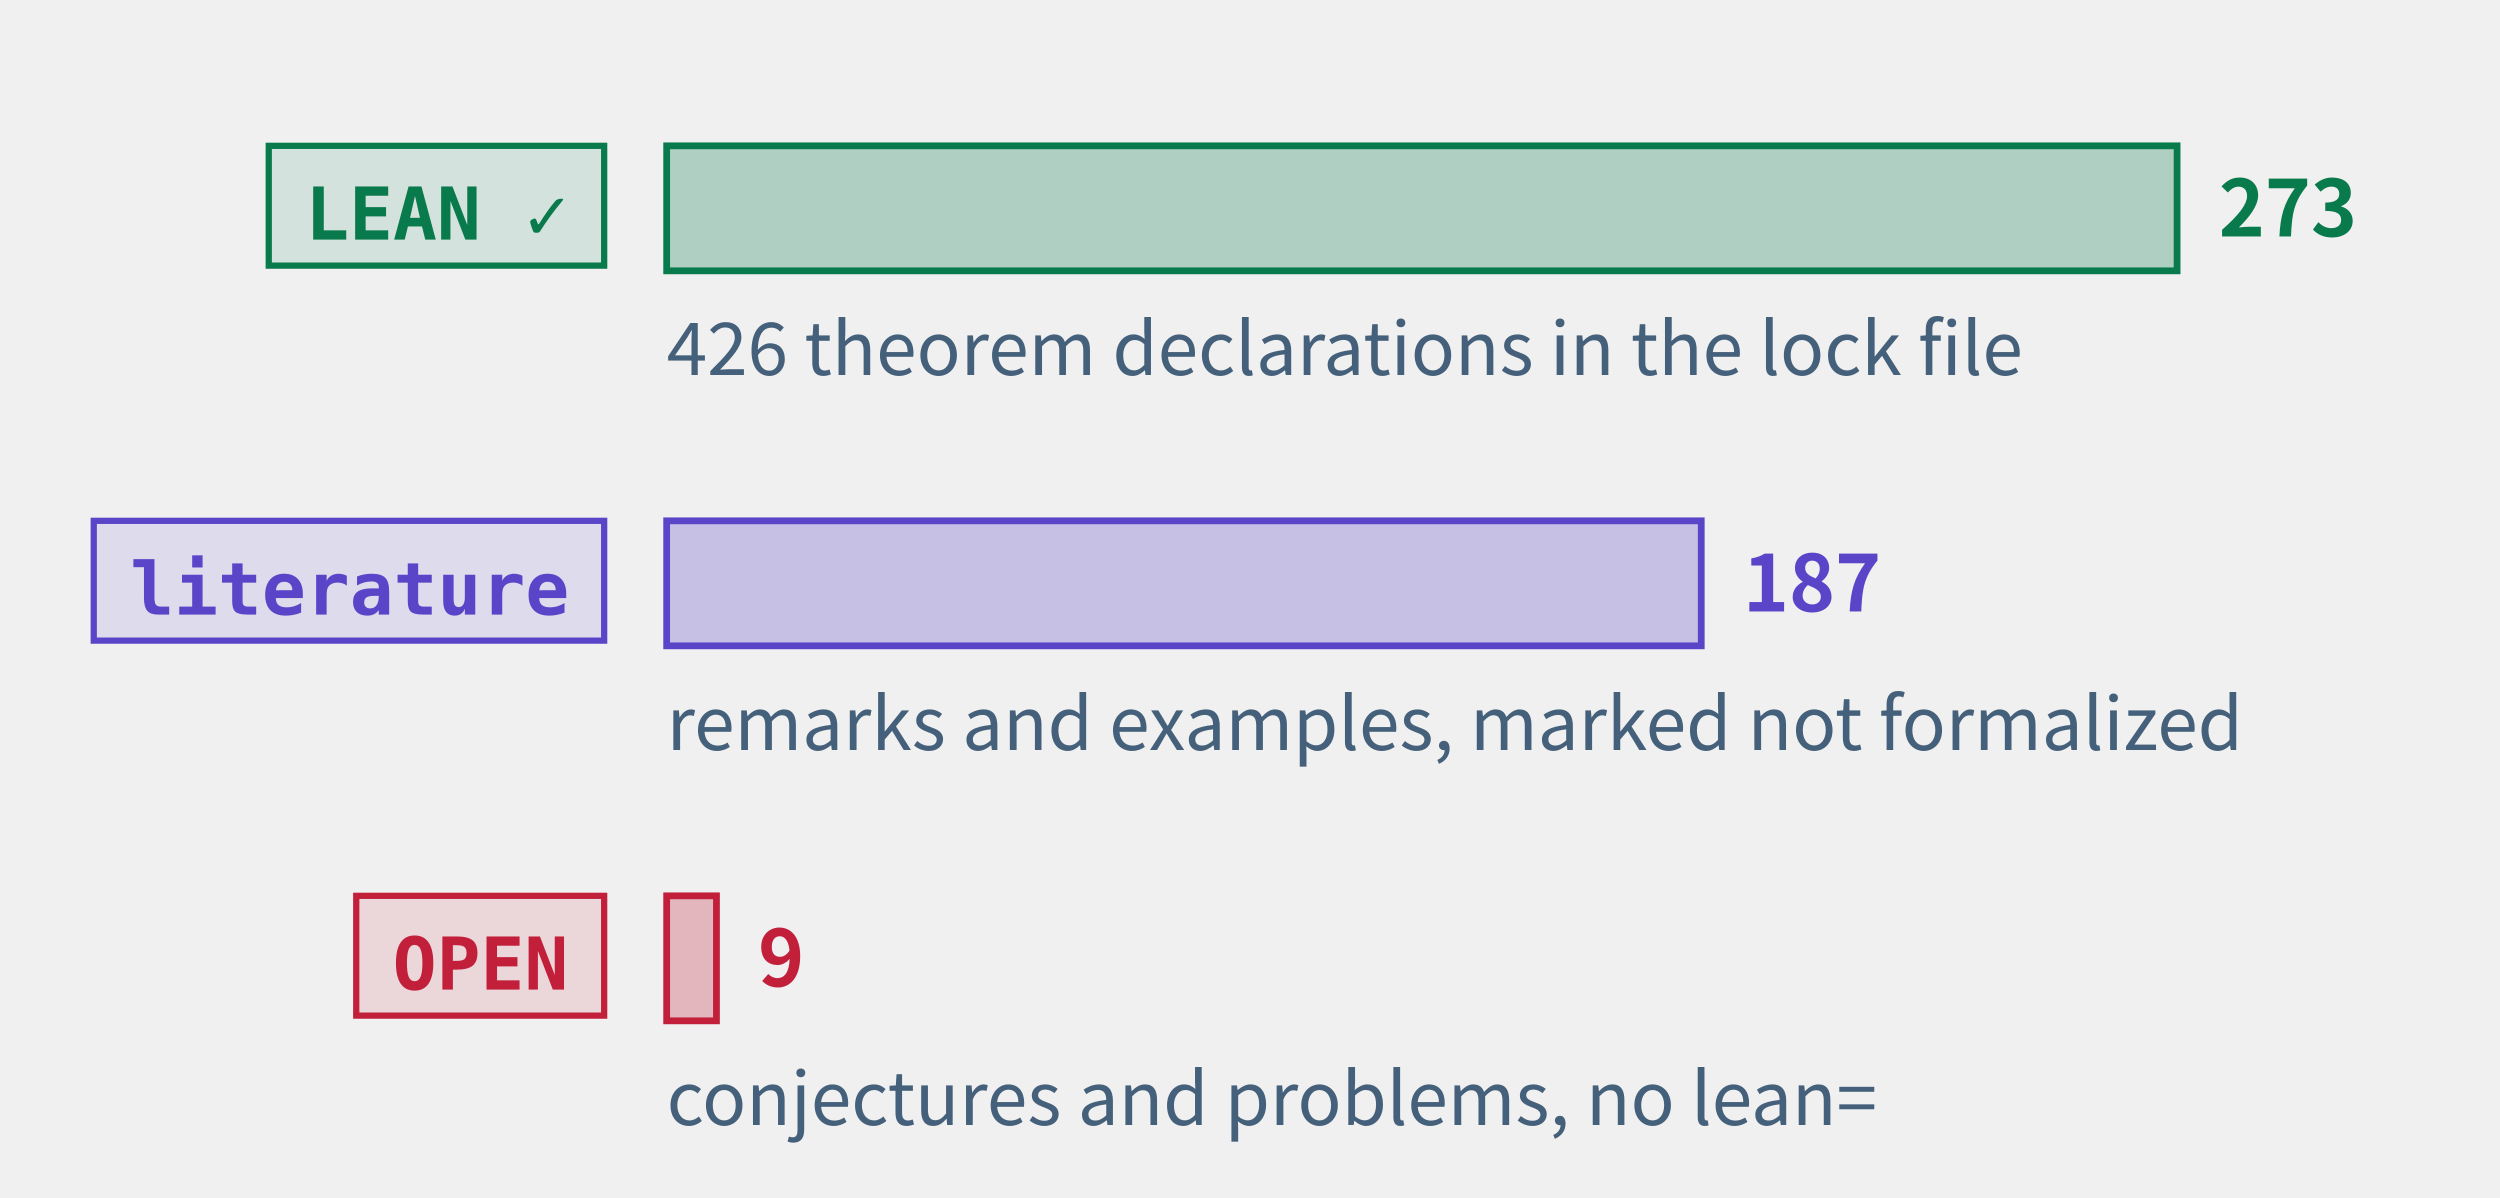
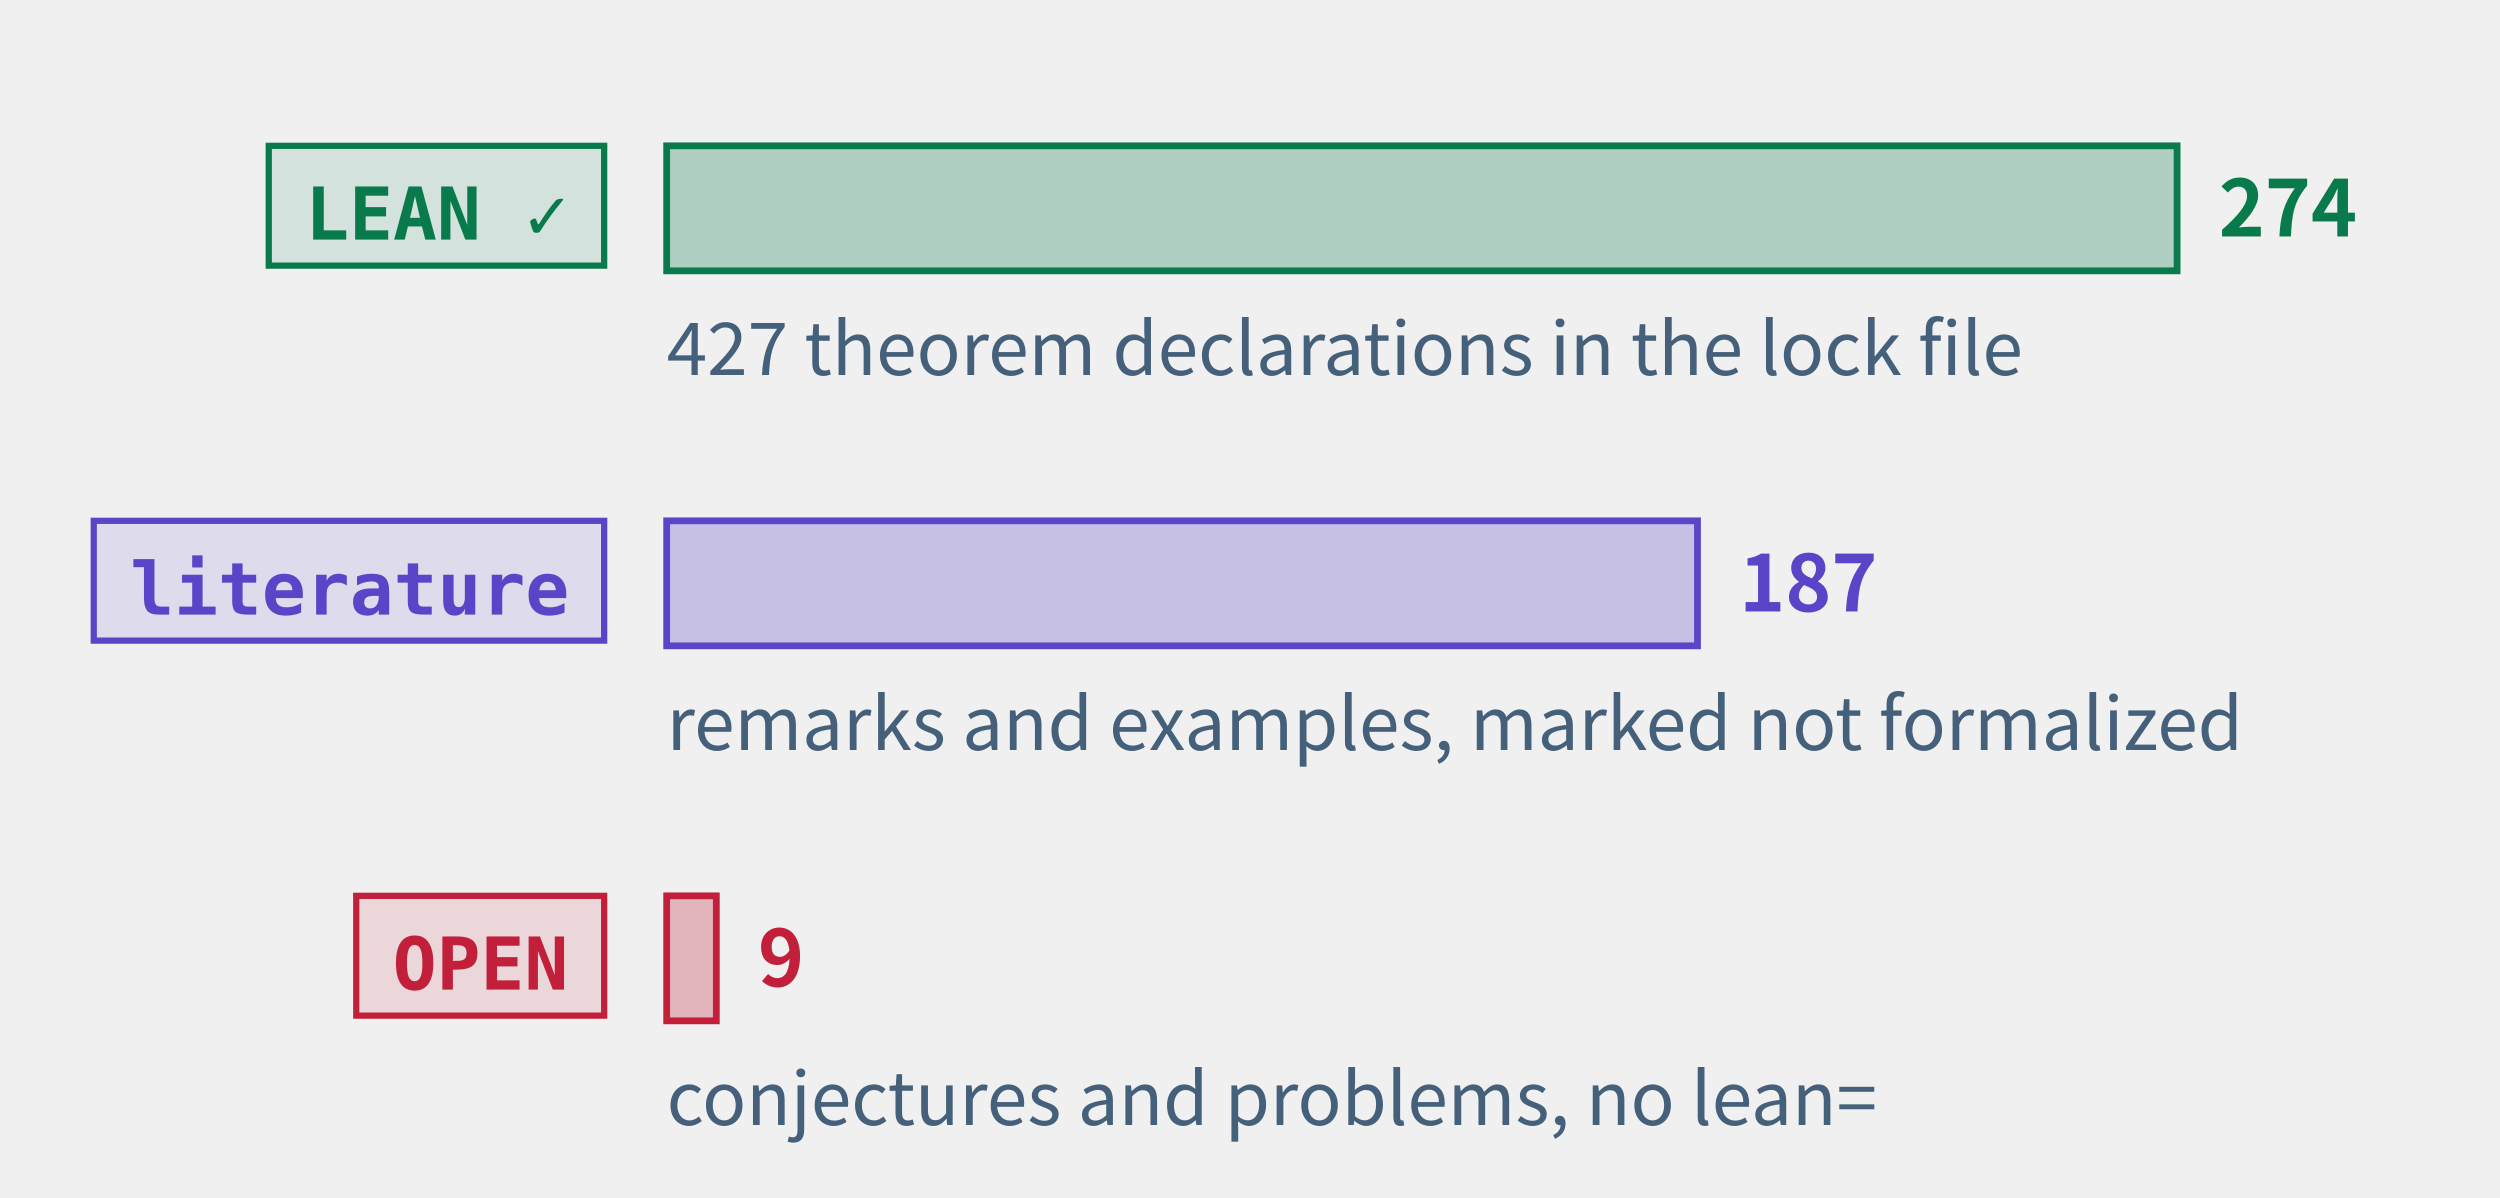
<svg xmlns="http://www.w3.org/2000/svg" class="tr-fig" data-tr-fig="prelude-three-tiers" data-lang="en" viewBox="0 0 480 230" width="480" height="230" font-family="'Noto Sans SC', 'Noto Sans CJK SC', 'Source Sans 3', 'PingFang SC', 'Microsoft YaHei', system-ui, sans-serif" role="img" aria-label="Three bars, each with a tag. The top bar is green, tagged LEAN ✓: the theorems, lemmas, propositions and corollaries with a Lean reference, the longest. The middle bar is violet, tagged “literature”: the remarks and examples marked as literature results. The bottom bar is red, tagged OPEN: the open conjectures and problems, very short. Each bar ends in its count; under the green bar a note gives the number of theorem declarations in the lock file.">
  <style>.ts-ink{stroke:#0b1622}.tf-ink{fill:#0b1622}.ts-dim{stroke:#45607a}.tf-dim{fill:#45607a}.ts-faint{stroke:#9db3c4}.tf-faint{fill:#9db3c4}.ts-edge{stroke:#b9d0dd}.tf-edge{fill:#b9d0dd}.ts-hot{stroke:#5f9bb5}.tf-hot{fill:#5f9bb5}.ts-bg{stroke:#ffffff}.tf-bg{fill:#ffffff}.ts-panel{stroke:#eef5f9}.tf-panel{fill:#eef5f9}.ts-sheet{stroke:#f7fbfd}.tf-sheet{fill:#f7fbfd}.ts-cyan{stroke:#007c8a}.tf-cyan{fill:#007c8a}.ts-magenta{stroke:#b0128f}.tf-magenta{fill:#b0128f}.ts-amber{stroke:#946200}.tf-amber{fill:#946200}.ts-violet{stroke:#5a45c8}.tf-violet{fill:#5a45c8}.ts-ok{stroke:#087a4c}.tf-ok{fill:#087a4c}.ts-warn{stroke:#c21f3a}.tf-warn{fill:#c21f3a}.ts-blue{stroke:#1d5fd0}.tf-blue{fill:#1d5fd0}.ts-orange{stroke:#b85410}.tf-orange{fill:#b85410}.ts-sigma{stroke:#28405a}.tf-sigma{fill:#28405a}@media (prefers-color-scheme:dark){.ts-ink{stroke:#d4efff}.tf-ink{fill:#d4efff}.ts-dim{stroke:#6f8ea5}.tf-dim{fill:#6f8ea5}.ts-faint{stroke:#34506a}.tf-faint{fill:#34506a}.ts-edge{stroke:#143049}.tf-edge{fill:#143049}.ts-hot{stroke:#1f5d7c}.tf-hot{fill:#1f5d7c}.ts-bg{stroke:#03060c}.tf-bg{fill:#03060c}.ts-panel{stroke:#07101b}.tf-panel{fill:#07101b}.ts-sheet{stroke:#050c16}.tf-sheet{fill:#050c16}.ts-cyan{stroke:#19f0ff}.tf-cyan{fill:#19f0ff}.ts-magenta{stroke:#ff2fd0}.tf-magenta{fill:#ff2fd0}.ts-amber{stroke:#ffc83d}.tf-amber{fill:#ffc83d}.ts-violet{stroke:#9d8cff}.tf-violet{fill:#9d8cff}.ts-ok{stroke:#46ffb2}.tf-ok{fill:#46ffb2}.ts-warn{stroke:#ff5064}.tf-warn{fill:#ff5064}.ts-blue{stroke:#2a7bff}.tf-blue{fill:#2a7bff}.ts-orange{stroke:#ff8a3c}.tf-orange{fill:#ff8a3c}.ts-sigma{stroke:#cfe3ff}.tf-sigma{fill:#cfe3ff}}</style>
  <rect x="51.6" y="28" width="64.4" height="23" class="ts-ok tf-ok" stroke-width="1.2" fill-opacity="0.12" />
  <text class="tf-ok tr-fig-mono" x="58.6" y="46" font-size="14" font-family="'JetBrains Mono', 'DejaVu Sans Mono', ui-monospace, Menlo, Consolas, monospace" font-weight="600">LEAN ✓</text>
  <rect x="128" y="28" width="290" height="24" class="ts-ok tf-ok" stroke-width="1.3" fill-opacity="0.28" />
-   <text class="tf-ok" x="426" y="45.4" font-size="15" font-weight="600">273</text>
+   <text class="tf-ok" x="426" y="45.4" font-size="15" font-weight="600">274</text>
  <rect x="18" y="100" width="98" height="23" class="ts-violet tf-violet" stroke-width="1.2" fill-opacity="0.12" />
  <text class="tf-violet tr-fig-mono" x="25" y="118" font-size="14" font-family="'JetBrains Mono', 'DejaVu Sans Mono', ui-monospace, Menlo, Consolas, monospace" font-weight="600">literature</text>
-   <rect x="128" y="100" width="198.64" height="24" class="ts-violet tf-violet" stroke-width="1.3" fill-opacity="0.28" />
-   <text class="tf-violet" x="334.64" y="117.4" font-size="15" font-weight="600">187</text>
+   <rect x="128" y="100" width="197.92" height="24" class="ts-violet tf-violet" stroke-width="1.3" fill-opacity="0.28" />
+   <text class="tf-violet" x="333.92" y="117.4" font-size="15" font-weight="600">187</text>
  <rect x="68.4" y="172" width="47.6" height="23" class="ts-warn tf-warn" stroke-width="1.2" fill-opacity="0.12" />
  <text class="tf-warn tr-fig-mono" x="75.4" y="190" font-size="14" font-family="'JetBrains Mono', 'DejaVu Sans Mono', ui-monospace, Menlo, Consolas, monospace" font-weight="600">OPEN</text>
-   <rect x="128" y="172" width="9.56" height="24" class="ts-warn tf-warn" stroke-width="1.3" fill-opacity="0.28" />
-   <text class="tf-warn" x="145.56" y="189.4" font-size="15" font-weight="600">9</text>
-   <text class="tf-dim" x="128" y="72" font-size="14">426 theorem declarations in the lock file</text>
+   <rect x="128" y="172" width="9.53" height="24" class="ts-warn tf-warn" stroke-width="1.3" fill-opacity="0.28" />
+   <text class="tf-warn" x="145.53" y="189.4" font-size="15" font-weight="600">9</text>
+   <text class="tf-dim" x="128" y="72" font-size="14">427 theorem declarations in the lock file</text>
  <text class="tf-dim" x="128" y="144" font-size="14">remarks and examples, marked not formalized</text>
  <text class="tf-dim" x="128" y="216" font-size="14">conjectures and problems, no lean=</text>
</svg>
